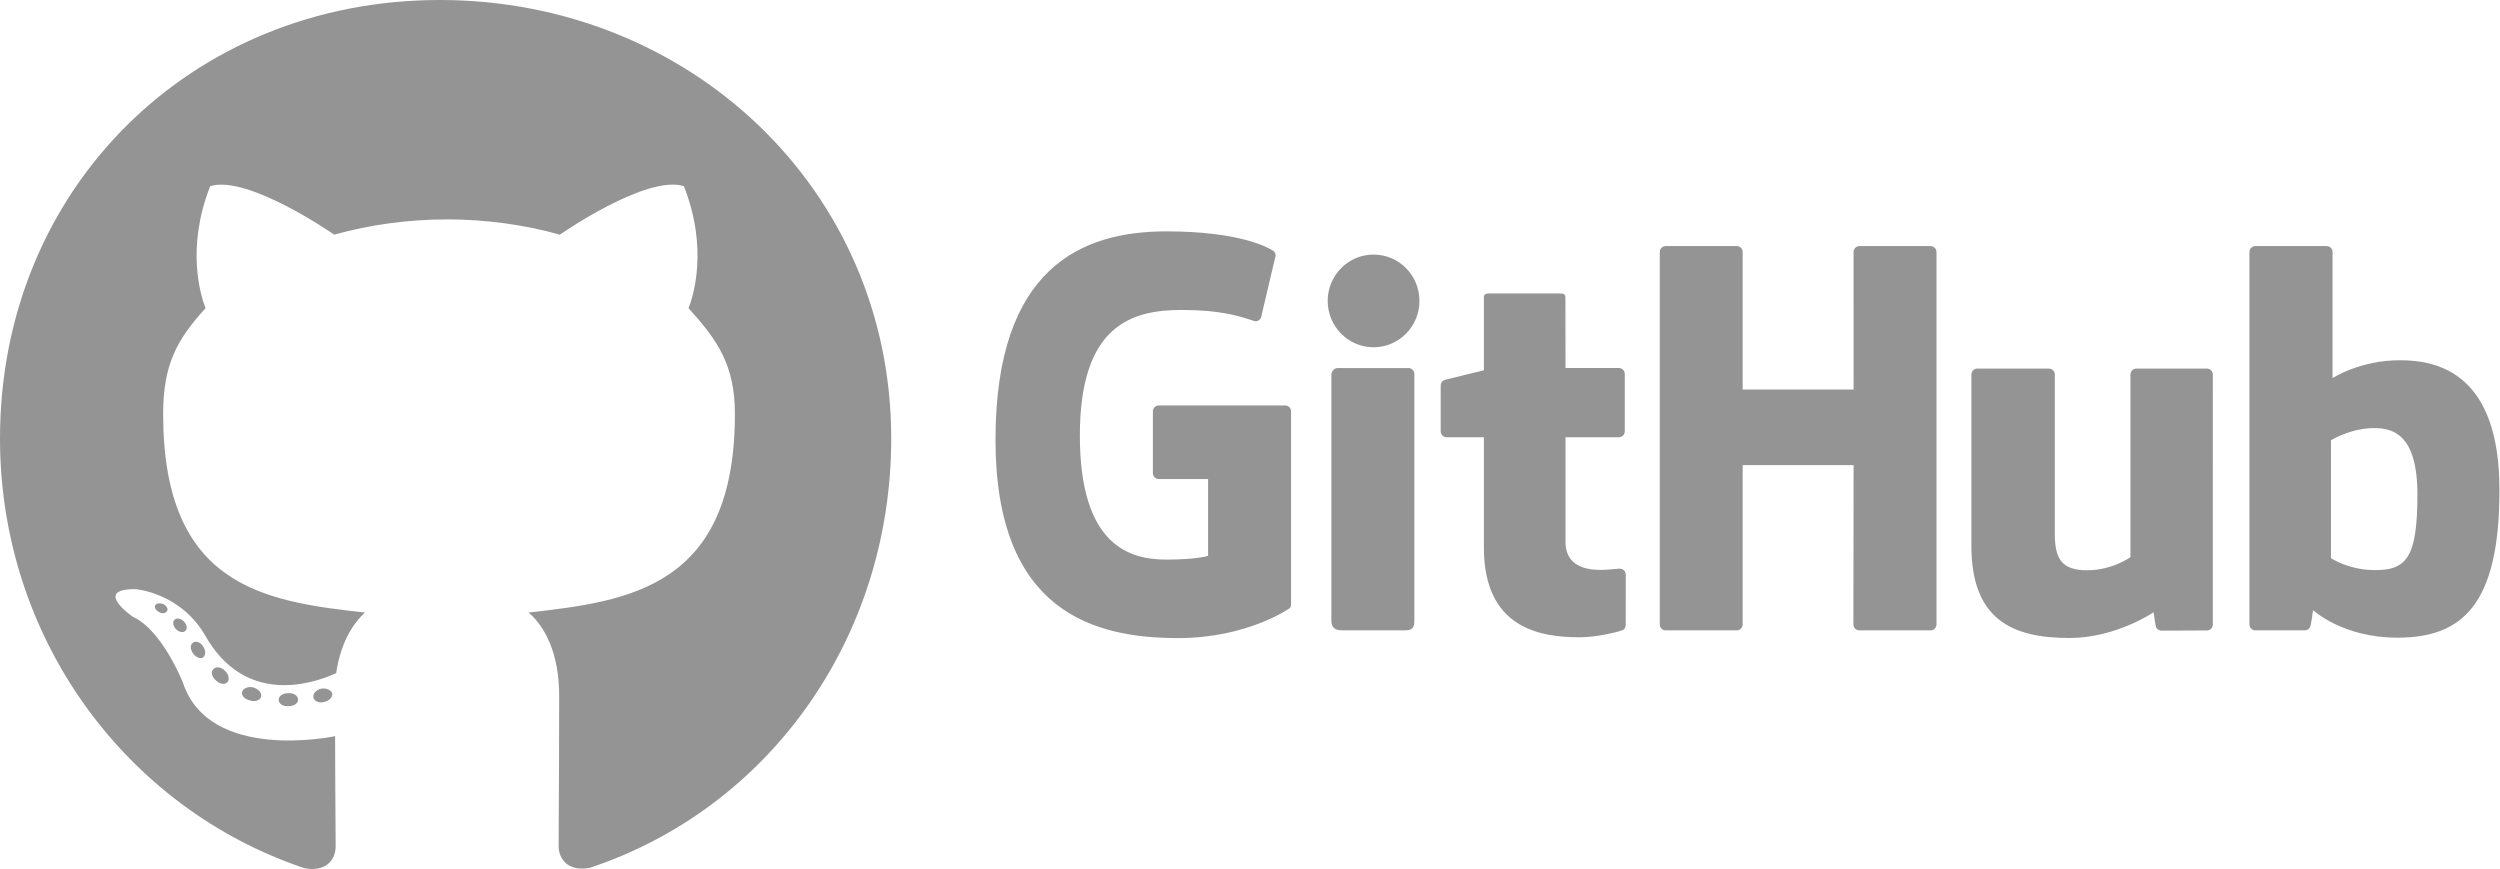
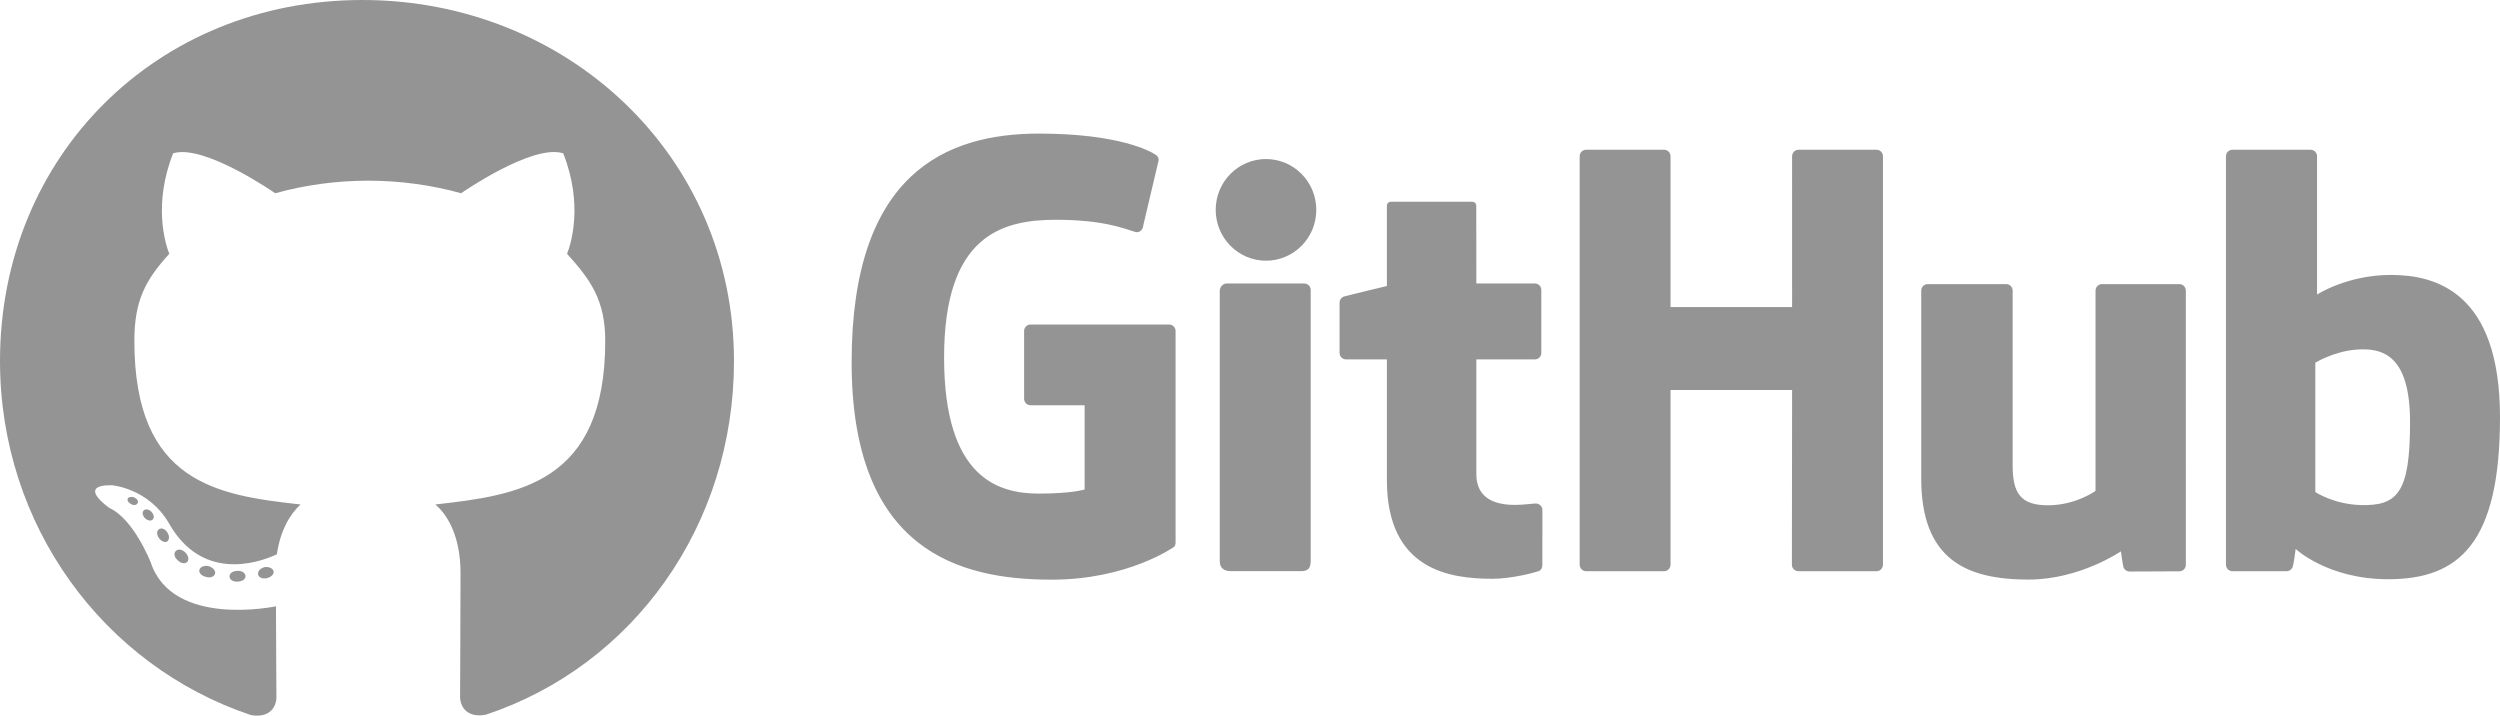
- <svg xmlns="http://www.w3.org/2000/svg" width="1076" height="374" viewBox="0 0 1076 374" fill="none">
-   <path fill-rule="evenodd" clip-rule="evenodd" d="M124.278 303.928C126.521 303.928 128.299 302.691 128.299 301.144C128.299 299.366 126.289 298.128 123.969 298.36C121.726 298.36 119.947 299.598 119.947 301.144C119.947 302.923 121.726 304.16 124.278 303.928ZM107.574 301.454C105.254 300.99 103.707 299.211 104.248 297.664C104.79 296.117 107.032 295.344 109.043 295.885C111.363 296.581 112.832 298.36 112.368 299.907C111.904 301.454 109.584 302.227 107.574 301.454ZM134.873 300.139C134.641 298.36 136.188 296.891 138.43 296.349C140.673 296.117 142.761 297.123 142.993 298.592C143.225 300.139 141.679 301.608 139.436 302.15C137.116 302.691 135.105 301.686 134.873 300.139ZM0 188.699C0 81.434 82.053 0 189.317 0C296.581 0 383.584 81.434 383.584 188.699C383.584 274.464 331.15 347.855 253.815 373.53C243.993 375.309 240.436 369.199 240.436 364.173C240.436 362.078 240.461 357.156 240.495 350.564C240.564 337.201 240.668 316.973 240.668 299.52C240.668 281.346 234.636 269.746 227.521 263.637C270.751 258.764 316.302 252.81 316.302 178.181C316.302 156.991 308.723 146.319 296.349 132.63C298.36 127.604 304.934 106.955 294.339 80.12C278.176 75.015 240.977 101 240.977 101C225.51 96.669 208.883 94.427 192.411 94.427C175.938 94.427 159.311 96.669 143.844 101C143.844 101 106.646 75.093 90.483 80.12C79.888 106.878 86.461 127.604 88.472 132.63C76.098 146.241 70.221 156.914 70.221 178.181C70.221 252.578 113.838 258.842 157.068 263.637C151.5 268.741 146.473 277.325 144.695 289.699C133.636 294.803 105.254 303.387 88.317 273.536C77.722 255.13 58.466 253.583 58.466 253.583C39.518 253.351 57.228 265.493 57.228 265.493C69.911 271.293 78.728 293.797 78.728 293.797C90.096 328.444 144.231 316.843 144.231 316.843C144.231 327.366 144.328 342.175 144.397 352.602C144.434 358.267 144.463 362.639 144.463 364.327C144.463 369.354 140.983 375.464 131.084 373.685C53.98 347.855 0 274.464 0 188.699ZM75.711 270.751C74.397 269.282 74.165 267.503 75.17 266.73C76.175 265.725 77.954 266.266 79.192 267.503C80.506 268.973 80.738 270.751 79.733 271.525C78.728 272.53 76.949 271.989 75.711 270.751ZM68.597 263.482C67.05 262.709 66.276 261.471 66.818 260.466C67.359 259.692 68.597 259.46 70.143 259.924C71.69 260.698 72.463 261.935 71.922 262.941C71.381 264.023 69.834 264.255 68.597 263.482ZM92.88 292.792C91.101 291.323 90.637 289.003 91.874 287.997C92.88 286.76 95.2 286.992 96.901 288.771C98.448 290.24 98.912 292.56 97.907 293.565C96.901 294.803 94.659 294.571 92.88 292.792ZM83.058 281.192C81.821 279.413 81.821 277.402 83.058 276.629C84.296 275.624 86.306 276.397 87.389 278.176C88.626 279.954 88.626 281.965 87.389 282.97C86.384 283.744 84.296 282.97 83.058 281.192ZM498.743 174.503H553.137C553.471 174.503 553.802 174.569 554.11 174.696C554.419 174.824 554.699 175.012 554.935 175.248C555.171 175.484 555.358 175.764 555.486 176.073C555.614 176.382 555.679 176.712 555.679 177.046V259.99C555.679 260.466 555.598 261.506 554.854 261.916C554.854 261.916 536.804 274.632 507.048 274.632C471.11 274.632 428.463 263.565 428.463 189.296C428.463 115.028 465.713 99.577 502.025 99.577C533.547 99.577 546.024 106.559 548.069 108.019C548.817 108.556 549.04 109.347 549.04 110.005L542.972 135.7C542.972 137.103 541.508 138.678 539.925 138.195C539.418 138.038 538.881 137.864 538.306 137.678C533.187 136.018 525.123 133.402 508.604 133.402C487.381 133.402 464.775 139.685 464.775 187.434C464.775 235.173 486.484 240.85 502.025 240.85C515.197 240.85 519.962 239.227 519.962 239.227V206.184H498.743C497.339 206.184 496.201 205.044 496.201 203.64V177.046C496.201 176.372 496.468 175.725 496.945 175.248C497.422 174.771 498.068 174.503 498.743 174.503ZM833.279 107.501C833.404 107.811 833.467 108.142 833.464 108.476L833.463 268.743C833.46 270.156 832.339 271.307 830.937 271.307H800.239C798.835 271.307 797.701 270.156 797.701 268.743L797.783 200.19H750.045V268.743C750.045 270.156 748.918 271.307 747.516 271.307H716.89C715.497 271.307 714.361 270.156 714.361 268.743V108.476C714.358 107.802 714.622 107.154 715.096 106.674C715.571 106.195 716.216 105.923 716.89 105.919H747.516C748.918 105.919 750.045 107.061 750.045 108.476V167.666H797.783L797.777 108.476C797.775 108.142 797.84 107.81 797.966 107.501C798.093 107.191 798.279 106.91 798.515 106.673C798.75 106.435 799.03 106.246 799.338 106.117C799.647 105.988 799.978 105.921 800.312 105.919H830.94C831.273 105.92 831.604 105.988 831.912 106.117C832.22 106.246 832.499 106.435 832.733 106.673C832.968 106.91 833.153 107.192 833.279 107.501ZM591.182 109.568C602.09 109.568 610.932 118.48 610.932 129.507C610.932 140.524 602.09 149.461 591.182 149.461C580.285 149.461 571.436 140.524 571.436 129.507C571.436 118.48 580.285 109.568 591.182 109.568ZM608.742 160.955V234.936V267.193C608.742 269.801 608.002 271.284 604.984 271.284H577.477C574.965 271.284 573.024 270.356 573.024 267.243V161.252C573.024 159.846 574.277 158.404 575.679 158.404H606.208C607.61 158.404 608.742 159.552 608.742 160.955ZM919.47 158.644H949.862V158.642C951.263 158.642 952.397 159.791 952.397 161.206L952.408 268.789C952.408 270.197 951.268 271.348 949.877 271.348L930.253 271.435C929.272 271.435 928.365 270.737 928.018 270.046C927.668 269.355 926.9 263.517 926.9 263.517C926.9 263.517 910.736 274.594 890.687 274.594C866.251 274.594 848.488 266.795 848.488 234.924V161.206C848.488 159.791 849.629 158.642 851.02 158.642H881.866C883.261 158.642 884.393 159.791 884.393 161.206V229.737C884.393 240.466 887.302 245.44 898.26 245.44C909.218 245.44 916.942 239.789 916.942 239.789V161.207C916.942 159.792 918.075 158.644 919.47 158.644ZM1003.25 240.238C1003.25 240.238 1010.4 245.021 1020.94 245.343C1035.69 245.787 1040.45 240.353 1040.45 212.823C1040.45 186.713 1029.9 183.408 1018.96 184.388C1010.3 185.16 1003.25 189.484 1003.25 189.484V240.238ZM1003.93 162.747C1003.93 162.747 1015.67 155.044 1032.93 155.044C1050.2 155.044 1075.77 161.5 1075.77 210.899C1075.77 260.3 1059.76 274.458 1031.85 274.458C1008.08 274.458 995.517 262.558 995.517 262.558C995.517 262.558 994.753 269.084 994.223 269.945C993.685 270.812 992.959 271.308 991.999 271.308H970.689C969.289 271.308 968.155 270.158 968.155 268.743V108.476C968.154 108.142 968.218 107.811 968.344 107.502C968.47 107.192 968.656 106.911 968.891 106.674C969.126 106.436 969.405 106.247 969.713 106.118C970.021 105.988 970.351 105.921 970.685 105.919H1001.4C1002.8 105.919 1003.93 107.061 1003.93 108.476V162.747ZM673.793 158.389H696.767C698.168 158.389 699.303 159.528 699.303 160.943V185.629C699.305 185.964 699.24 186.296 699.114 186.606C698.987 186.915 698.801 187.197 698.566 187.435C698.33 187.673 698.05 187.862 697.742 187.992C697.433 188.121 697.102 188.189 696.767 188.19H673.792V233.252C673.792 240.043 677.617 245.289 688.901 245.289C691.083 245.289 693.225 245.08 694.859 244.92C695.867 244.822 696.681 244.743 697.192 244.743C698.536 244.743 699.731 245.889 699.731 247.304L699.706 268.986C699.706 270.007 699.176 270.948 698.266 271.282C696.762 271.838 687.65 274.284 680.032 274.284C663.363 274.284 638.661 270.824 638.661 235.607V188.192H622.608C621.207 188.192 620.075 187.046 620.075 185.631V165.921C620.075 165.37 620.254 164.834 620.585 164.393C620.916 163.953 621.381 163.632 621.911 163.479C622.97 163.171 638.659 159.385 638.659 159.385V128.02C638.659 126.85 639.315 126.314 640.53 126.314H671.837C673.168 126.314 673.758 126.888 673.758 128.036L673.793 158.389Z" fill="#949494" />
+ <svg xmlns="http://www.w3.org/2000/svg" width="1048" height="300" viewBox="0 0 1048 300" fill="none">
+   <path d="M102.914 241.56C102.914 242.8 101.487 243.793 99.688 243.793C97.641 243.979 96.214 242.986 96.214 241.56C96.214 240.319 97.641 239.326 99.44 239.326C101.301 239.14 102.914 240.133 102.914 241.56ZM83.621 238.768C83.187 240.009 84.428 241.435 86.289 241.808C87.902 242.428 89.763 241.808 90.135 240.567C90.507 239.326 89.329 237.9 87.468 237.341C85.855 236.907 84.056 237.527 83.621 238.768ZM111.04 237.713C109.241 238.148 108.001 239.326 108.187 240.753C108.373 241.994 109.986 242.8 111.847 242.366C113.646 241.932 114.887 240.753 114.7 239.512C114.514 238.334 112.839 237.527 111.04 237.713ZM151.859 0C65.818 0 0 65.322 0 151.362C0 220.158 43.3 279.028 105.147 299.747C113.088 301.174 115.879 296.273 115.879 292.241C115.879 288.395 115.693 267.18 115.693 254.152C115.693 254.152 72.269 263.457 63.15 235.666C63.15 235.666 56.078 217.615 45.905 212.962C45.905 212.962 31.699 203.223 46.898 203.409C46.898 203.409 62.344 204.649 70.843 219.414C84.428 243.359 107.194 236.473 116.065 232.379C117.492 222.453 121.524 215.567 125.991 211.473C91.314 207.627 56.327 202.602 56.327 142.926C56.327 125.867 61.041 117.306 70.967 106.388C69.354 102.356 64.081 85.731 72.579 64.267C85.545 60.235 115.383 81.016 115.383 81.016C127.79 77.542 141.127 75.743 154.34 75.743C167.553 75.743 180.891 77.542 193.297 81.016C193.297 81.016 223.136 60.173 236.101 64.267C244.599 85.793 239.326 102.356 237.713 106.388C247.639 117.368 253.718 125.929 253.718 142.926C253.718 202.788 217.18 207.565 182.503 211.473C188.21 216.374 193.049 225.679 193.049 240.257C193.049 261.162 192.863 287.03 192.863 292.117C192.863 296.149 195.717 301.05 203.595 299.623C265.629 279.028 307.688 220.158 307.688 151.362C307.688 65.322 237.9 0 151.859 0ZM60.297 213.955C59.49 214.575 59.676 216.002 60.731 217.18C61.724 218.173 63.15 218.607 63.957 217.801C64.763 217.18 64.577 215.753 63.523 214.575C62.53 213.582 61.103 213.148 60.297 213.955ZM53.597 208.93C53.163 209.736 53.783 210.729 55.024 211.349C56.017 211.969 57.257 211.783 57.691 210.915C58.126 210.108 57.505 209.116 56.265 208.496C55.024 208.123 54.031 208.309 53.597 208.93ZM73.696 231.014C72.704 231.82 73.076 233.681 74.503 234.86C75.929 236.287 77.728 236.473 78.535 235.48C79.341 234.674 78.969 232.813 77.728 231.634C76.364 230.207 74.503 230.021 73.696 231.014ZM66.624 221.895C65.632 222.515 65.632 224.128 66.624 225.555C67.617 226.982 69.292 227.602 70.098 226.982C71.091 226.175 71.091 224.562 70.098 223.136C69.23 221.709 67.617 221.088 66.624 221.895Z" fill="#949494" />
+   <path d="M490.089 136.038H432.023C431.303 136.039 430.613 136.325 430.104 136.834C429.595 137.344 429.309 138.035 429.309 138.755V167.163C429.309 168.664 430.525 169.882 432.023 169.882H454.675V205.18C454.675 205.18 449.588 206.913 435.527 206.913C418.937 206.913 395.763 200.849 395.763 149.852C395.763 98.844 419.895 92.133 442.55 92.133C462.161 92.133 470.61 95.589 475.986 97.253C477.675 97.769 479.237 96.087 479.237 94.588L485.715 67.139C485.715 66.436 485.478 65.591 484.679 65.018C482.496 63.458 469.177 56 435.527 56C396.764 56 357 72.505 357 151.84C357 231.177 402.525 243 440.889 243C472.653 243 491.922 229.416 491.922 229.416C492.717 228.979 492.803 227.867 492.803 227.359V138.755C492.803 138.398 492.733 138.045 492.597 137.716C492.46 137.386 492.261 137.086 492.009 136.834C491.757 136.582 491.457 136.382 491.128 136.245C490.799 136.108 490.446 136.038 490.089 136.038V136.038ZM789.338 65.506C789.341 65.149 789.274 64.795 789.14 64.465C789.006 64.134 788.809 63.833 788.558 63.58C788.308 63.326 788.01 63.124 787.681 62.986C787.352 62.848 787 62.776 786.643 62.775H753.948C753.591 62.776 753.238 62.848 752.909 62.986C752.58 63.124 752.281 63.326 752.03 63.579C751.778 63.833 751.579 64.134 751.444 64.464C751.309 64.795 751.24 65.149 751.242 65.506L751.249 128.735H700.288V65.506C700.288 63.994 699.085 62.775 697.589 62.775H664.895C664.175 62.779 663.487 63.069 662.981 63.581C662.475 64.094 662.192 64.786 662.196 65.506V236.709C662.196 238.218 663.409 239.448 664.895 239.448H697.589C699.085 239.448 700.288 238.218 700.288 236.709V163.479H751.249L751.161 236.709C751.161 238.218 752.371 239.448 753.871 239.448H786.64C788.137 239.448 789.334 238.218 789.337 236.709L789.338 65.506ZM551.786 87.972C551.786 76.192 542.347 66.672 530.702 66.672C519.069 66.672 509.623 76.192 509.623 87.972C509.623 99.741 519.069 109.287 530.702 109.287C542.347 109.287 551.786 99.741 551.786 87.972ZM549.447 200.595V121.566C549.447 120.067 548.239 118.841 546.742 118.841H514.153C512.656 118.841 511.318 120.381 511.318 121.883V235.107C511.318 238.433 513.39 239.423 516.072 239.423H545.436C548.658 239.423 549.447 237.84 549.447 235.053V200.595ZM913.593 119.097H881.15C879.66 119.097 878.45 120.324 878.45 121.836V205.78C878.45 205.78 870.206 211.816 858.508 211.816C846.81 211.816 843.705 206.503 843.705 195.042V121.834C843.705 120.322 842.496 119.095 841.007 119.095H808.079C806.594 119.095 805.376 120.322 805.376 121.834V200.582C805.376 234.629 824.338 242.96 850.423 242.96C871.826 242.96 889.081 231.127 889.081 231.127C889.081 231.127 889.901 237.363 890.275 238.102C890.645 238.839 891.613 239.585 892.66 239.585L913.609 239.493C915.094 239.493 916.311 238.263 916.311 236.758L916.299 121.834C916.299 120.322 915.088 119.095 913.593 119.095V119.097ZM989.472 211.712C978.217 211.368 970.584 206.259 970.584 206.259V152.042C970.584 152.042 978.114 147.423 987.354 146.598C999.037 145.551 1010.29 149.082 1010.29 176.973C1010.29 206.382 1005.22 212.187 989.472 211.712V211.712ZM1002.27 115.251C983.84 115.251 971.308 123.48 971.308 123.48V65.506C971.308 63.994 970.099 62.775 968.61 62.775H935.822C935.465 62.776 935.112 62.849 934.784 62.987C934.455 63.125 934.157 63.327 933.906 63.58C933.655 63.834 933.457 64.135 933.322 64.465C933.187 64.795 933.119 65.149 933.121 65.506V236.709C933.121 238.221 934.331 239.449 935.826 239.449H958.574C959.599 239.449 960.374 238.919 960.948 237.994C961.514 237.074 962.33 230.102 962.33 230.102C962.33 230.102 975.735 242.814 1001.12 242.814C1030.91 242.814 1048 227.69 1048 174.918C1048 122.148 1020.71 115.251 1002.27 115.251V115.251ZM643.414 118.825H618.889L618.852 86.401C618.852 85.174 618.222 84.561 616.801 84.561H583.381C582.083 84.561 581.384 85.134 581.384 86.384V119.889C581.384 119.889 564.636 123.933 563.505 124.262C562.94 124.425 562.443 124.768 562.09 125.239C561.736 125.709 561.545 126.282 561.545 126.871V147.926C561.545 149.437 562.754 150.661 564.249 150.661H581.386V201.312C581.386 238.932 607.755 242.629 625.55 242.629C633.682 242.629 643.409 240.015 645.014 239.422C645.986 239.065 646.551 238.06 646.551 236.968L646.578 213.807C646.578 212.295 645.302 211.071 643.868 211.071C642.437 211.071 638.781 211.655 635.017 211.655C622.971 211.655 618.888 206.051 618.888 198.797V150.66H643.414C643.772 150.658 644.125 150.586 644.454 150.448C644.784 150.309 645.083 150.107 645.334 149.853C645.585 149.599 645.784 149.298 645.919 148.967C646.054 148.636 646.123 148.282 646.121 147.924V121.553C646.121 120.041 644.909 118.825 643.414 118.825" fill="#949494" />
</svg>
